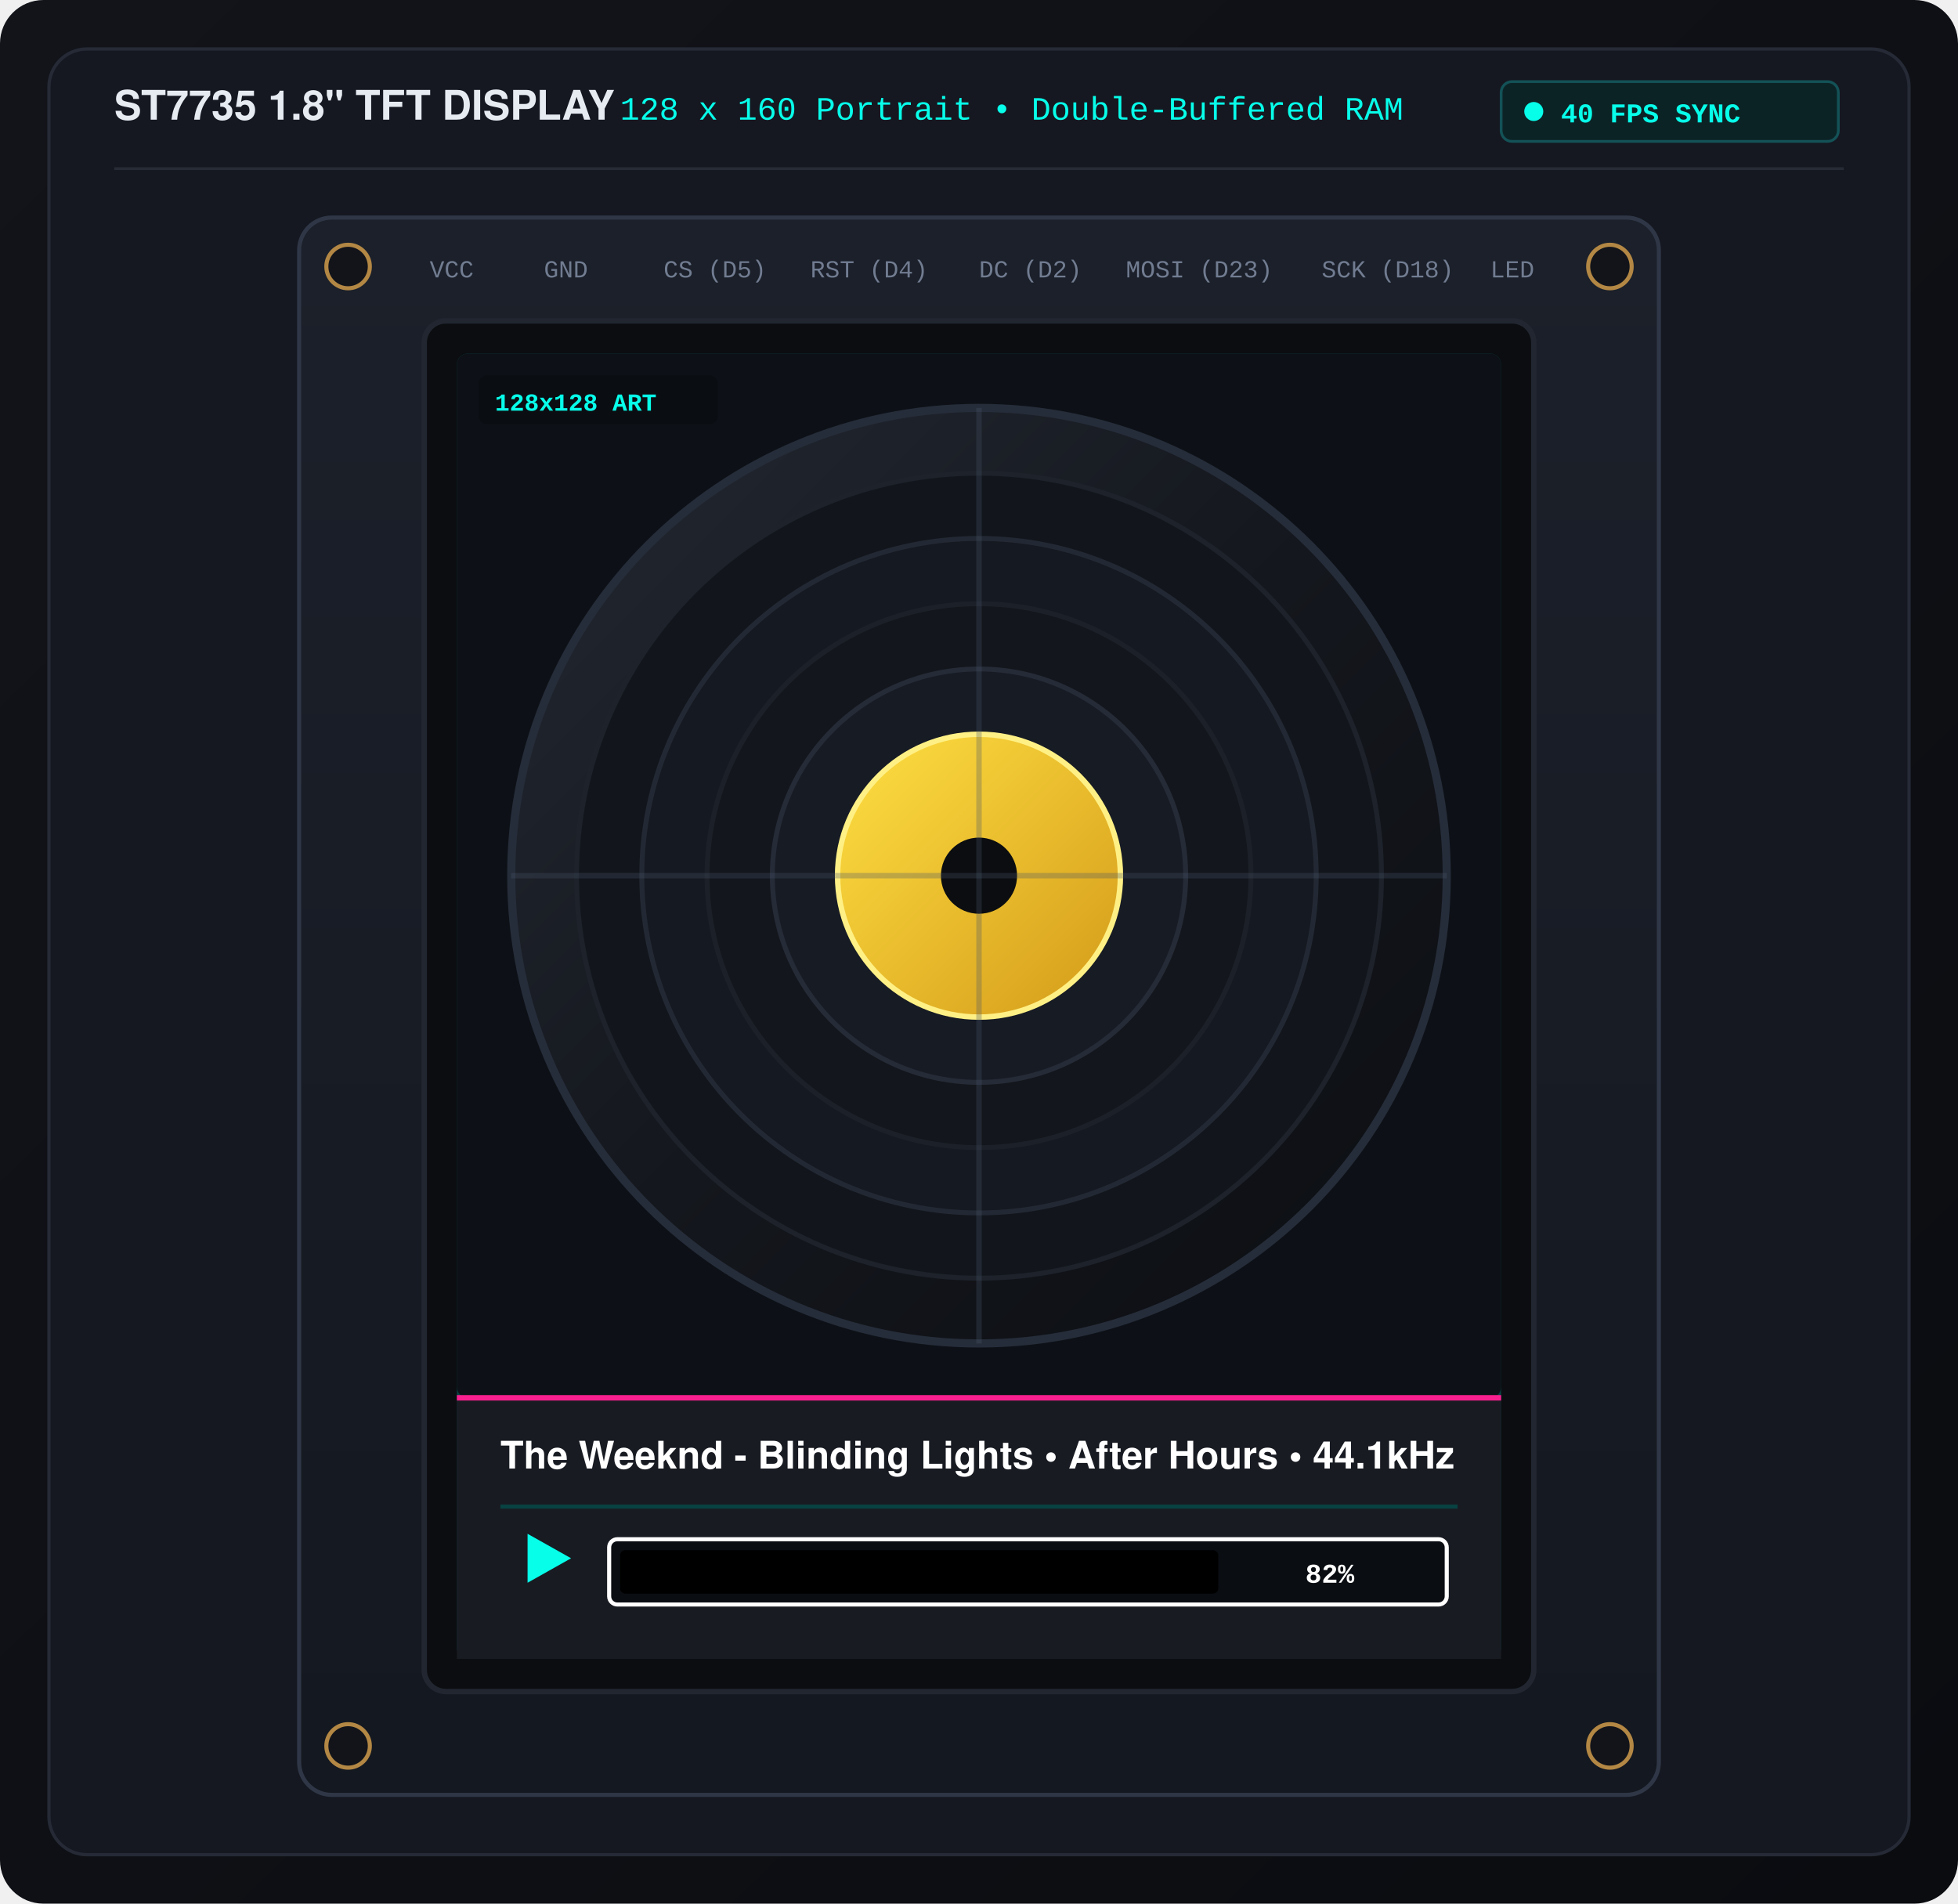
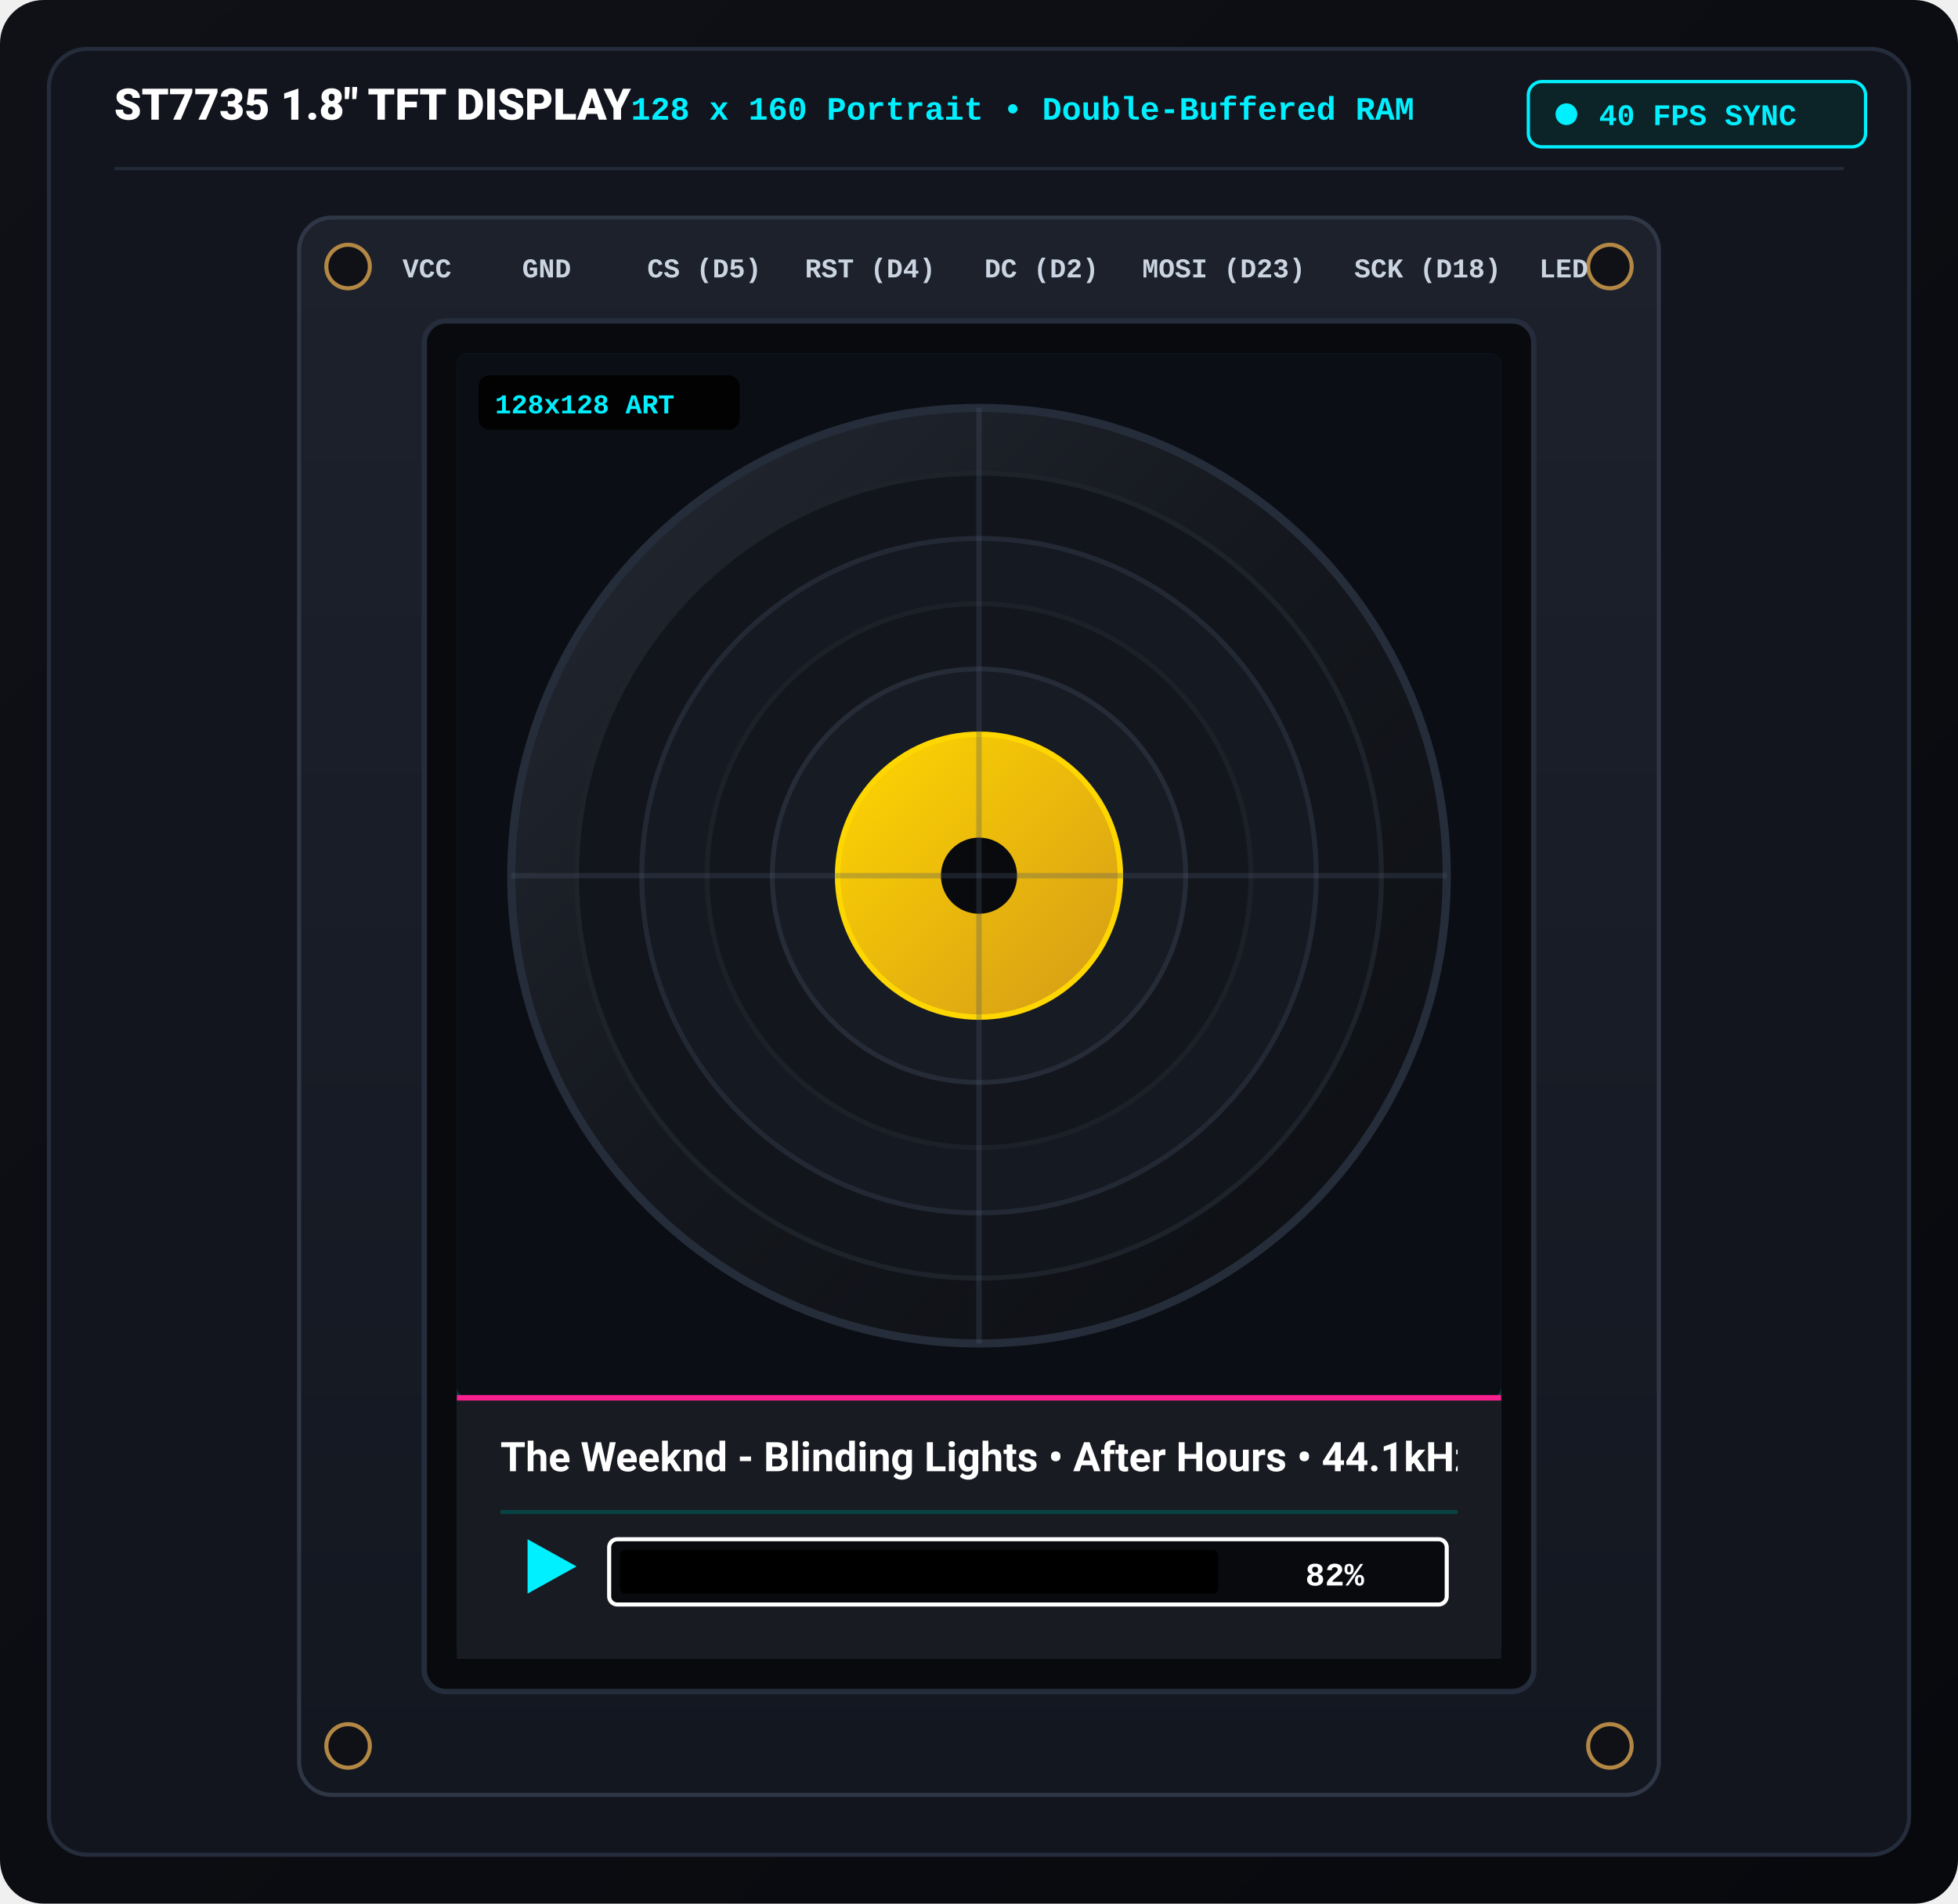
<svg xmlns="http://www.w3.org/2000/svg" version="1.1" viewBox="0 0 720 700" width="100%" height="100%">
  <defs>
    <style>
      /*  */
-       .font-sans { font-family: -apple-system, BlinkMacSystemFont, 'Segoe UI', Helvetica, Arial, sans-serif; }
+       .font-sans { font-family: -apple-system, BlinkMacSystemFont, 'Segoe UI', Roboto, Helvetica, Arial, sans-serif; }
      .font-mono { font-family: ui-monospace, SFMono-Regular, Consolas, 'Liberation Mono', Menlo, monospace; }

      /* Animation Keyframes */
      @keyframes spinRecord {
        0% { transform: rotate(0deg); }
        100% { transform: rotate(360deg); }
      }

      @keyframes neonBeat {
        0%, 100% { stroke: #2a1b38; stroke-width: 1.5; opacity: 0.6; }
        15% { stroke: #f81f8f; stroke-width: 3.5; opacity: 1.0; }
        35% { stroke: #ffe043; stroke-width: 2.5; opacity: 1.0; }
        60% { stroke: #2a1b38; stroke-width: 1.5; opacity: 0.6; }
      }

      @keyframes marqueeSlide {
        0%   { transform: translateX(0px); }
        100% { transform: translateX(-340px); }
      }

      @keyframes volPulse {
-         0%, 100% { width: 190px; fill: #07ffea; }
-         15% { width: 235px; fill: #ffe043; }
-         45% { width: 170px; fill: #07ffea; }
-         70% { width: 215px; fill: #07ffea; }
+         0%, 100% { width: 190px; fill: #00f0ff; }
+         15% { width: 235px; fill: #ffd700; }
+         45% { width: 170px; fill: #00f0ff; }
+         70% { width: 215px; fill: #00f0ff; }
      }

      @keyframes playPulse {
-         0%, 100% { fill: #07ffea; }
+         0%, 100% { fill: #00f0ff; }
        50% { fill: #5efff2; }
      }

      .record-spin { transform-origin: 192px 192px; animation: spinRecord 9s linear infinite; }
      .beat-box { animation: neonBeat 1.25s ease-in-out infinite; }
      .marquee-anim { animation: marqueeSlide 12s linear infinite; }
      .vol-anim { animation: volPulse 1.25s ease-in-out infinite; }
      .play-btn-pulse { animation: playPulse 2.5s ease-in-out infinite; }
      /*  */
    </style>
    <linearGradient id="bgGrad" x1="0%" y1="0%" x2="100%" y2="100%">
-       <stop offset="0%" stop-color="#12141a" />
-       <stop offset="100%" stop-color="#0a0c10" />
+       <stop offset="0%" stop-color="#0f1117" />
+       <stop offset="100%" stop-color="#08090d" />
    </linearGradient>
    <linearGradient id="pcbGrad" x1="0%" y1="0%" x2="0%" y2="100%">
-       <stop offset="0%" stop-color="#1b202a" />
-       <stop offset="100%" stop-color="#141820" />
+       <stop offset="0%" stop-color="#1c212c" />
+       <stop offset="100%" stop-color="#131720" />
    </linearGradient>
    <linearGradient id="vinylGrad" x1="0%" y1="0%" x2="100%" y2="100%">
      <stop offset="0%" stop-color="#242933" />
      <stop offset="50%" stop-color="#14171d" />
      <stop offset="100%" stop-color="#0c0e12" />
    </linearGradient>
    <linearGradient id="labelGrad" x1="0%" y1="0%" x2="100%" y2="100%">
-       <stop offset="0%" stop-color="#ffe043" />
+       <stop offset="0%" stop-color="#ffd700" />
      <stop offset="100%" stop-color="#d49a18" />
    </linearGradient>
  </defs>
  <rect width="720" height="700" rx="16" fill="url(#bgGrad)" />
-   <rect x="18" y="18" width="684" height="664" rx="14" fill="#151821" stroke="#252a36" stroke-width="1.2" />
+   <rect x="18" y="18" width="684" height="664" rx="14" fill="#12151d" stroke="#252c3b" stroke-width="1.5" />
  <g transform="translate(42, 44)">
-     <text x="0" y="0" class="font-sans" font-size="15" font-weight="700" fill="#e6ebf2">ST7735 1.8" TFT DISPLAY</text>
-     <text x="186" y="0" class="font-mono" font-size="12" fill="#07ffea">128 x 160 Portrait • Double-Buffered RAM</text>
-     <rect x="510" y="-14" width="124" height="22" rx="4" fill="#0c2326" stroke="#135257" stroke-width="1" />
-     <circle cx="522" cy="-3" r="3.5" fill="#07ffea" />
-     <text x="532" y="1" class="font-mono" font-size="10" font-weight="700" fill="#07ffea">40 FPS SYNC</text>
+     <text x="0" y="0" class="font-sans" font-size="16" font-weight="800" fill="#ffffff">ST7735 1.8" TFT DISPLAY</text>
+     <text x="190" y="0" class="font-mono" font-size="12" font-weight="600" fill="#00f0ff">128 x 160 Portrait • Double-Buffered RAM</text>
+     <rect x="520" y="-14" width="124" height="24" rx="5" fill="#0c2328" stroke="#00f0ff" stroke-width="1.2" />
+     <circle cx="534" cy="-2" r="4" fill="#00f0ff" />
+     <text x="546" y="2" class="font-mono" font-size="11" font-weight="700" fill="#00f0ff">40 FPS SYNC</text>
  </g>
-   <line x1="42" y1="62" x2="678" y2="62" stroke="#262b35" stroke-width="1" />
+   <line x1="42" y1="62" x2="678" y2="62" stroke="#232a38" stroke-width="1.2" />
  <g transform="translate(110, 80)">
    <rect x="0" y="0" width="500" height="580" rx="12" fill="url(#pcbGrad)" stroke="#2f3747" stroke-width="1.5" />
-     <circle cx="18" cy="18" r="8" fill="#12141a" stroke="#b38744" stroke-width="1.5" />
-     <circle cx="482" cy="18" r="8" fill="#12141a" stroke="#b38744" stroke-width="1.5" />
-     <circle cx="18" cy="562" r="8" fill="#12141a" stroke="#b38744" stroke-width="1.5" />
-     <circle cx="482" cy="562" r="8" fill="#12141a" stroke="#b38744" stroke-width="1.5" />
-     <g transform="translate(48, 22)" class="font-mono" font-size="9" fill="#717c91">
+     <circle cx="18" cy="18" r="8" fill="#0f1117" stroke="#b38744" stroke-width="1.5" />
+     <circle cx="482" cy="18" r="8" fill="#0f1117" stroke="#b38744" stroke-width="1.5" />
+     <circle cx="18" cy="562" r="8" fill="#0f1117" stroke="#b38744" stroke-width="1.5" />
+     <circle cx="482" cy="562" r="8" fill="#0f1117" stroke="#b38744" stroke-width="1.5" />
+     <g transform="translate(38, 22)" class="font-mono" font-size="10" font-weight="700" fill="#cbd5e1">
      <text x="0" y="0">VCC</text>
-       <text x="42" y="0">GND</text>
-       <text x="86" y="0">CS (D5)</text>
-       <text x="140" y="0">RST (D4)</text>
-       <text x="202" y="0">DC (D2)</text>
-       <text x="256" y="0">MOSI (D23)</text>
-       <text x="328" y="0">SCK (D18)</text>
-       <text x="390" y="0">LED</text>
+       <text x="44" y="0">GND</text>
+       <text x="90" y="0">CS (D5)</text>
+       <text x="148" y="0">RST (D4)</text>
+       <text x="214" y="0">DC (D2)</text>
+       <text x="272" y="0">MOSI (D23)</text>
+       <text x="350" y="0">SCK (D18)</text>
+       <text x="418" y="0">LED</text>
    </g>
-     <rect x="46" y="38" width="408" height="504" rx="8" fill="#0b0d10" stroke="#212630" stroke-width="2" />
+     <rect x="46" y="38" width="408" height="504" rx="8" fill="#080a0e" stroke="#252c3b" stroke-width="2" />
    <g transform="translate(58, 50)">
      <rect x="0" y="0" width="384" height="480" fill="#084242" rx="4" />
      <g>
        <clipPath id="albumPortraitClip">
          <rect x="0" y="0" width="384" height="384" rx="4" />
        </clipPath>
        <g clip-path="url(#albumPortraitClip)">
-           <rect x="0" y="0" width="384" height="384" fill="#0d1117" />
+           <rect x="0" y="0" width="384" height="384" fill="#0b0e14" />
          <g class="record-spin">
            <circle cx="192" cy="192" r="172" fill="url(#vinylGrad)" stroke="#262d3a" stroke-width="3" />
            <circle cx="192" cy="192" r="148" fill="#12161c" stroke="#1d222b" stroke-width="1.8" />
            <circle cx="192" cy="192" r="124" fill="#151921" stroke="#232934" stroke-width="1.8" />
            <circle cx="192" cy="192" r="100" fill="#13161c" stroke="#1c2028" stroke-width="1.8" />
            <circle cx="192" cy="192" r="76" fill="#171b24" stroke="#252b37" stroke-width="1.8" />
-             <circle cx="192" cy="192" r="52" fill="url(#labelGrad)" stroke="#fff085" stroke-width="2" />
-             <circle cx="192" cy="192" r="14" fill="#0b0d10" />
+             <circle cx="192" cy="192" r="52" fill="url(#labelGrad)" stroke="#ffd700" stroke-width="2" />
+             <circle cx="192" cy="192" r="14" fill="#080a0e" />
            <line x1="192" y1="20" x2="192" y2="364" stroke="#485368" stroke-width="2" opacity="0.3" />
            <line x1="20" y1="192" x2="364" y2="192" stroke="#485368" stroke-width="2" opacity="0.3" />
          </g>
          <rect x="3" y="3" width="378" height="378" rx="3" fill="none" class="beat-box" />
-           <rect x="8" y="8" width="88" height="18" rx="3" fill="#0a0d12" opacity="0.75" />
-           <text x="14" y="21" class="font-mono" font-size="9" font-weight="700" fill="#07ffea">128x128 ART</text>
+           <rect x="8" y="8" width="96" height="20" rx="4" fill="#000000" opacity="0.85" />
+           <text x="14" y="22" class="font-mono" font-size="10" font-weight="700" fill="#00f0ff">128x128 ART</text>
        </g>
      </g>
      <g transform="translate(0, 384)">
        <rect x="0" y="0" width="384" height="96" fill="#181b22" />
        <line x1="0" y1="0" x2="384" y2="0" stroke="#f81f8f" stroke-width="2" />
        <g clip-path="url(#marqueePortraitClip)">
          <clipPath id="marqueePortraitClip">
-             <rect x="16" y="8" width="352" height="26" />
+             <rect x="16" y="8" width="352" height="28" />
          </clipPath>
          <g class="marquee-anim">
-             <text x="16" y="26" class="font-sans" font-size="14" font-weight="700" fill="#ffffff">The Weeknd - Blinding Lights • After Hours • 44.1kHz • The Weeknd - Blinding Lights • After Hours</text>
+             <text x="16" y="27" class="font-sans" font-size="15" font-weight="700" fill="#ffffff">The Weeknd - Blinding Lights • After Hours • 44.1kHz • The Weeknd - Blinding Lights • After Hours</text>
          </g>
        </g>
-         <line x1="16" y1="40" x2="368" y2="40" stroke="#084242" stroke-width="1.5" />
+         <line x1="16" y1="42" x2="368" y2="42" stroke="#084242" stroke-width="1.5" />
        <g class="play-btn-pulse">
-           <polygon points="26,50 26,68 42,59" fill="#07ffea" />
+           <polygon points="26,52 26,72 44,62" fill="#00f0ff" />
        </g>
-         <rect x="56" y="52" width="308" height="24" rx="3" fill="#0a0d12" stroke="#ffffff" stroke-width="1.5" />
+         <rect x="56" y="52" width="308" height="24" rx="3" fill="#080a0e" stroke="#ffffff" stroke-width="1.5" />
        <rect x="60" y="56" width="220" height="16" rx="2" class="vol-anim" />
-         <text x="312" y="68" class="font-mono" font-size="10" font-weight="700" fill="#ffffff">82%</text>
+         <text x="312" y="69" class="font-mono" font-size="12" font-weight="800" fill="#ffffff">82%</text>
      </g>
    </g>
  </g>
</svg>
